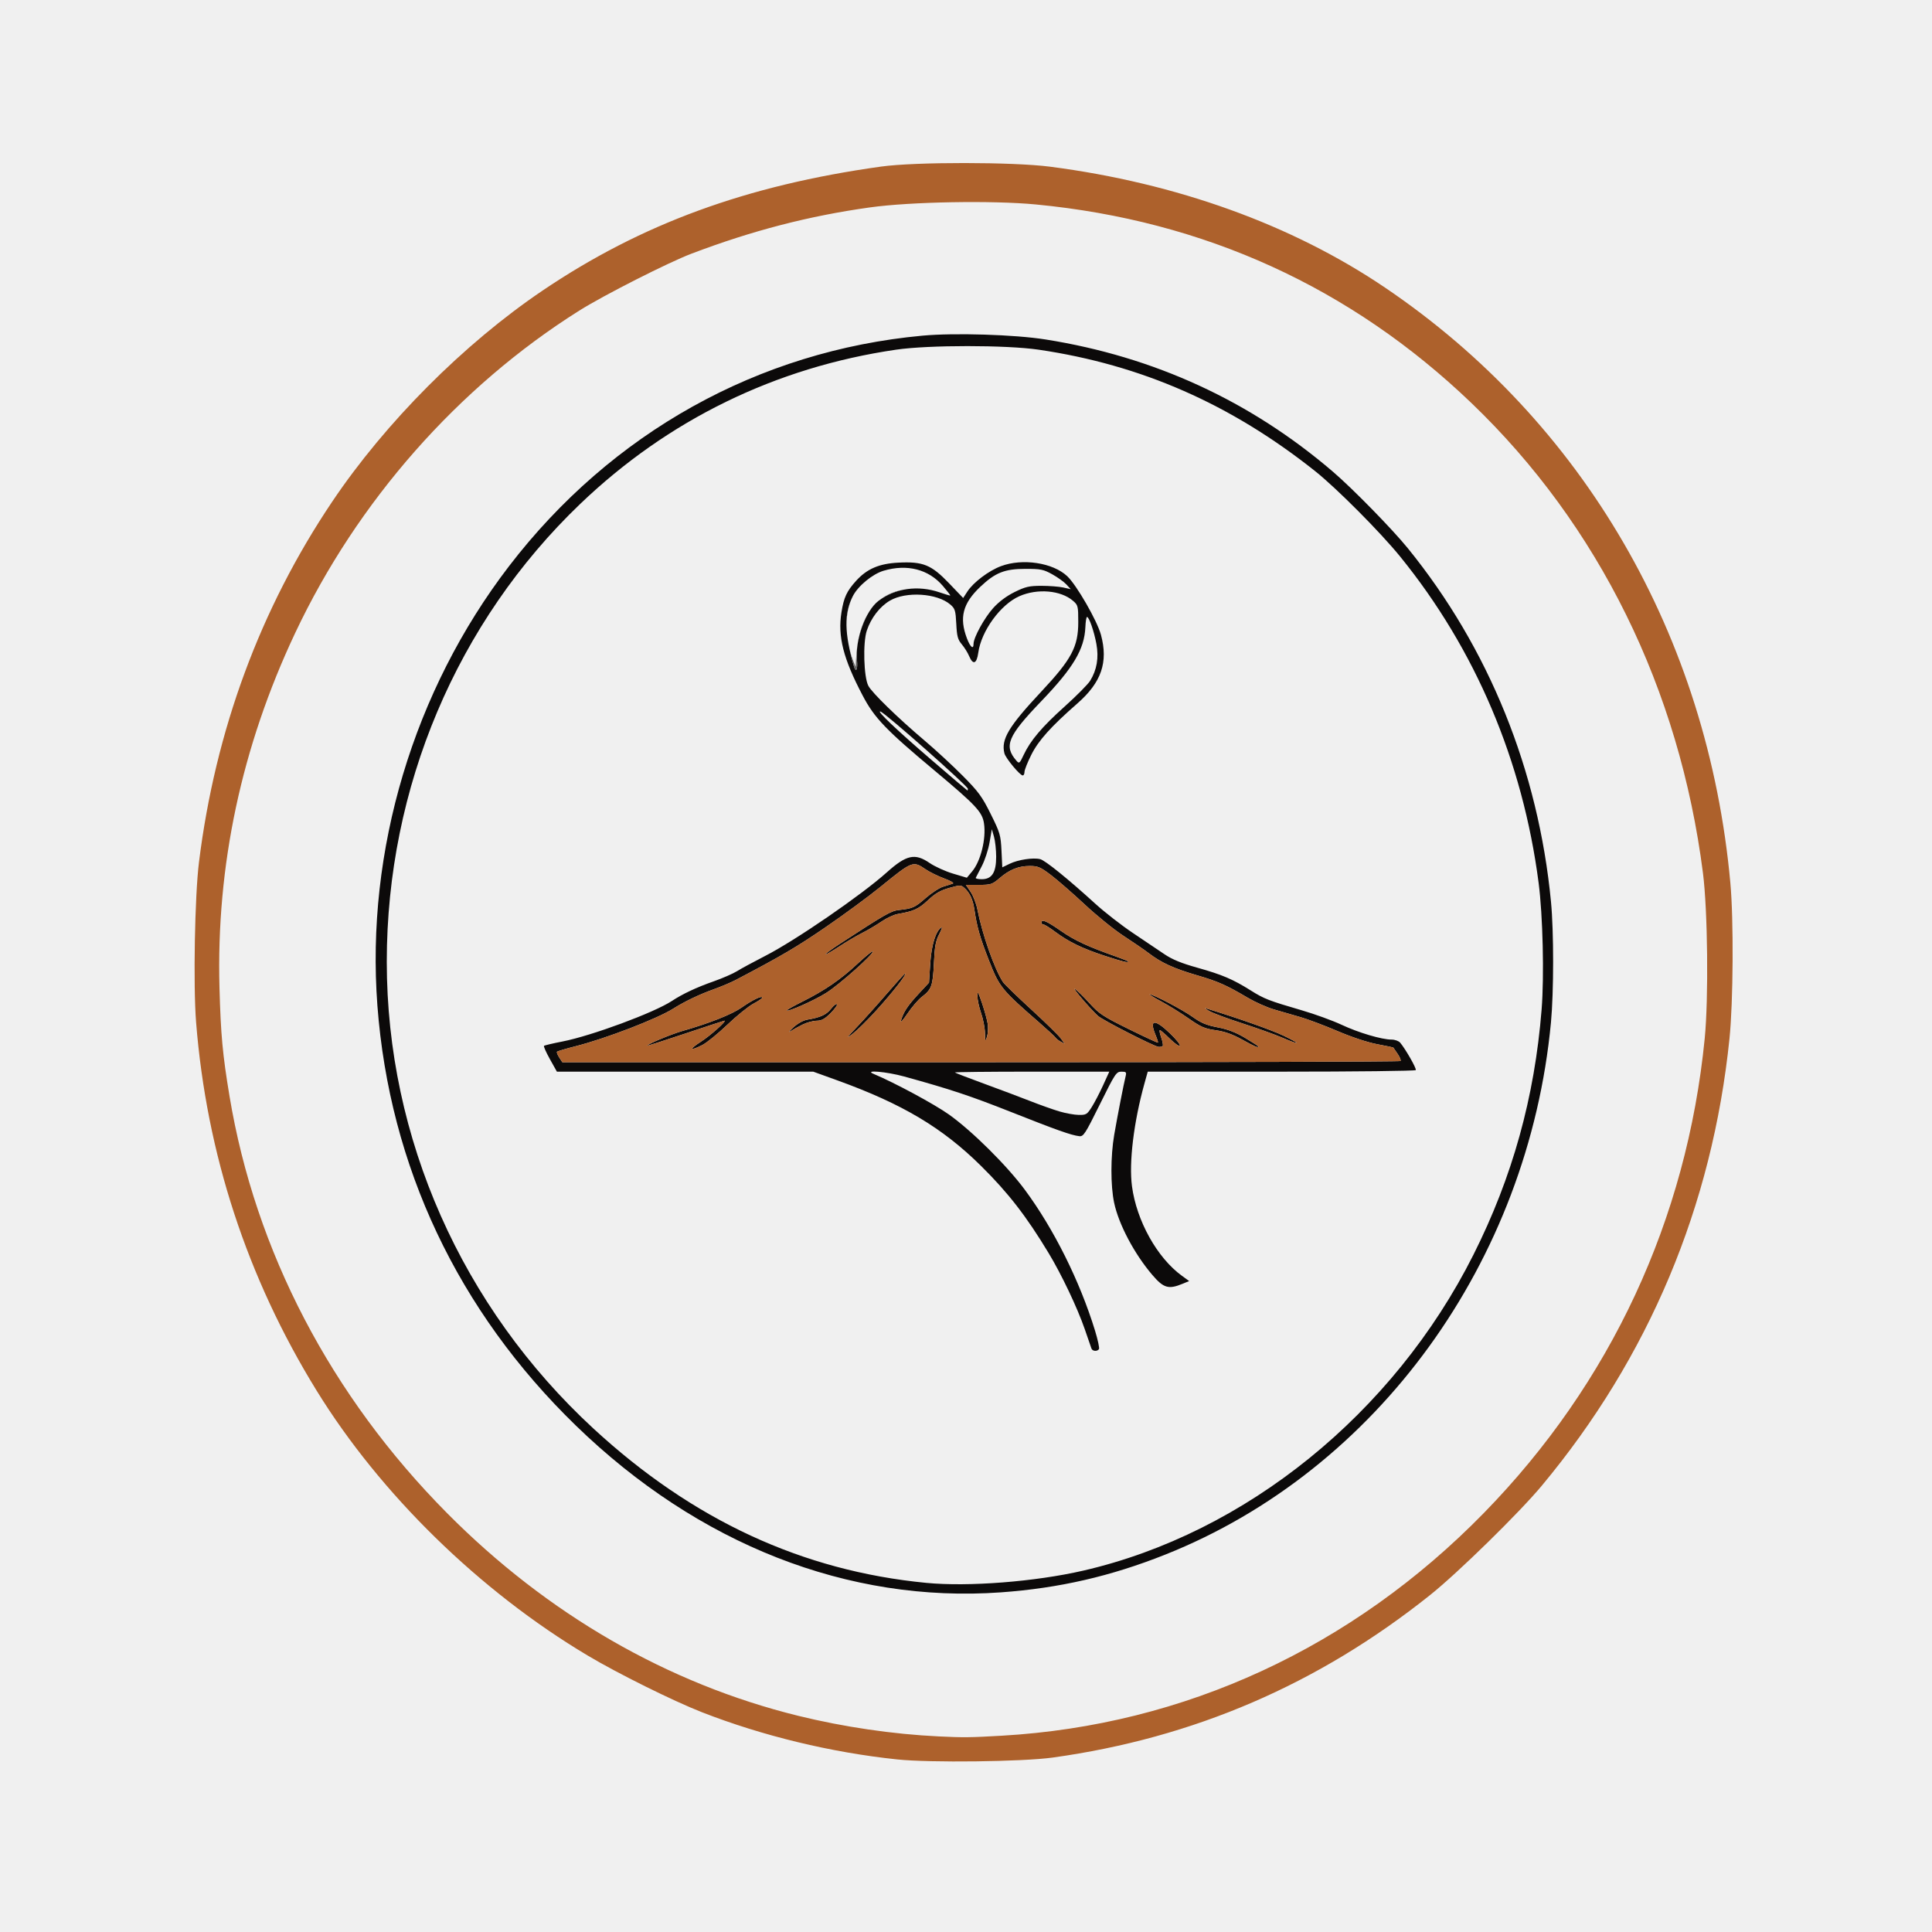
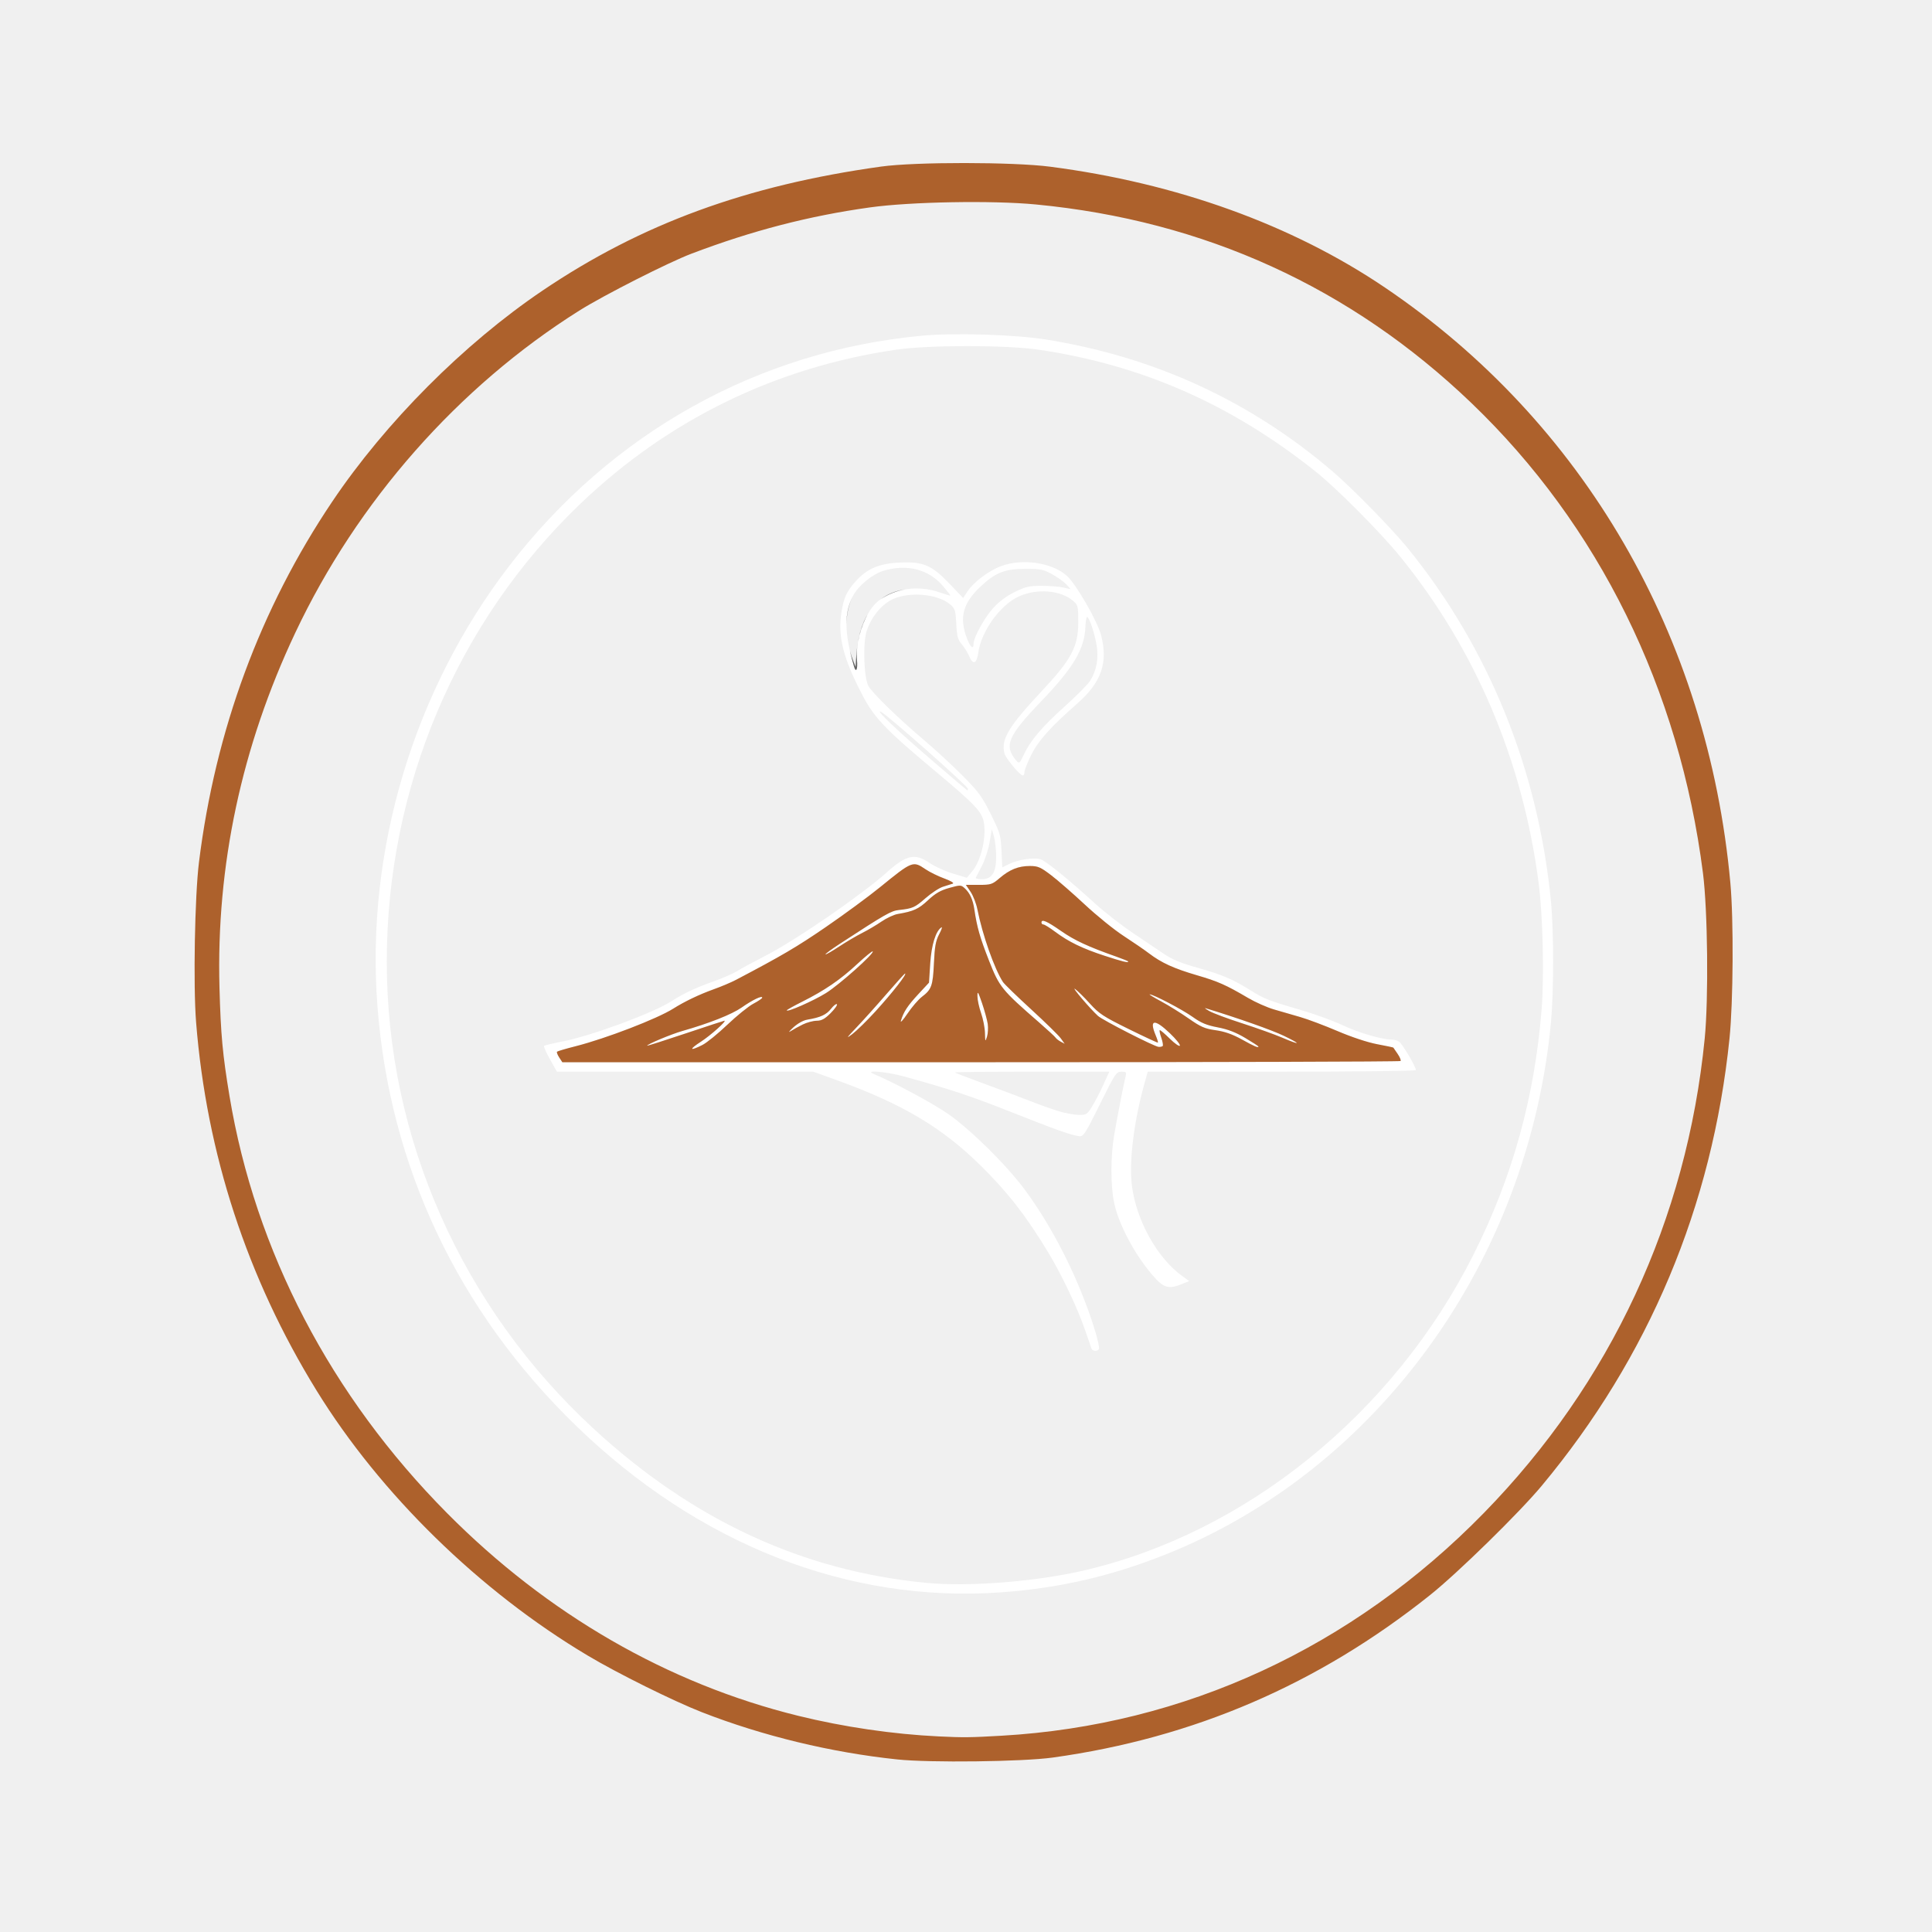
<svg xmlns="http://www.w3.org/2000/svg" width="1024" height="1024" viewBox="0 0 1024 1024">
  <g>
-     <path d="M 530.50 843.98 C449.65,849.77 370.07,818.54 305.21,755.57 C242.69,694.87 206.48,618.25 200.03,533.00 C193.81,450.82 219.18,366.09 269.75,300.14 C323.99,229.39 401.97,185.91 489.00,177.90 C505.92,176.34 537.85,177.33 554.19,179.93 C611.76,189.06 662.74,212.53 706.51,250.04 C716.92,258.96 737.93,280.43 746.15,290.55 C789.11,343.44 815.37,408.29 822.06,478.00 C823.57,493.79 823.56,525.73 822.04,541.90 C810.10,668.62 729.90,779.28 617.62,823.97 C588.74,835.47 561.28,841.77 530.50,843.98 ZM 491.00 838.96 C513.27,841.10 548.58,838.35 574.09,832.48 C660.25,812.66 738.66,749.18 780.97,665.00 C801.63,623.90 813.38,581.63 817.09,535.00 C818.50,517.31 817.74,485.22 815.51,468.00 C807.10,403.27 782.00,344.11 742.12,295.00 C731.57,282.02 708.36,258.70 697.00,249.67 C652.31,214.15 604.90,193.34 550.50,185.34 C533.30,182.82 492.31,182.81 475.00,185.33 C411.19,194.64 354.14,222.47 307.61,267.00 C242.12,329.67 205.00,417.49 205.00,509.72 C205.00,603.11 244.72,692.78 314.65,757.27 C367.16,805.69 425.31,832.63 491.00,838.96 ZM 582.48 715.03 C581.63,716.41 579.02,716.23 578.49,714.75 C578.25,714.06 576.65,709.45 574.95,704.50 C571.07,693.24 562.67,675.55 555.81,664.19 C544.04,644.68 534.32,632.14 520.01,618.00 C499.44,597.67 478.30,585.09 443.77,572.60 L 431.03 568.00 L 295.17 568.00 L 291.49 561.42 C289.47,557.81 288.05,554.62 288.33,554.33 C288.62,554.05 293.04,553.00 298.17,552.00 C313.54,549.00 346.63,536.75 356.05,530.57 C361.86,526.76 368.97,523.41 378.19,520.16 C382.98,518.48 388.60,516.02 390.69,514.71 C392.79,513.39 399.45,509.79 405.50,506.69 C421.51,498.52 456.63,474.39 470.00,462.39 C480.41,453.06 484.95,452.06 492.74,457.41 C495.47,459.29 501.02,461.81 505.08,463.02 L 512.45 465.22 L 515.26 461.86 C519.81,456.42 522.75,444.50 521.54,436.44 C520.63,430.33 517.30,426.79 495.08,408.20 C469.50,386.83 463.46,380.52 457.25,368.69 C446.95,349.12 443.95,337.33 445.99,324.53 C447.26,316.62 448.77,313.37 453.74,307.86 C459.49,301.51 465.93,298.73 476.14,298.21 C489.21,297.54 493.61,299.33 503.00,309.13 L 510.50 316.96 L 512.74 313.51 C515.90,308.65 524.03,302.51 530.54,300.07 C541.96,295.80 558.01,298.22 565.64,305.38 C570.61,310.05 581.49,328.95 583.53,336.46 C587.46,351.00 583.79,361.68 571.01,372.86 C557.02,385.10 550.40,392.49 546.61,400.06 C544.62,404.02 543.00,408.11 543.00,409.13 C543.00,410.16 542.59,411.00 542.08,411.00 C540.59,411.00 533.00,401.86 532.36,399.28 C530.50,391.88 534.56,385.09 551.96,366.50 C568.00,349.38 571.50,342.79 571.50,329.72 C571.50,321.24 571.37,320.72 568.71,318.43 C562.23,312.85 549.81,311.79 540.28,316.00 C530.30,320.40 520.09,334.45 518.51,345.93 C517.69,351.89 515.71,352.63 513.66,347.75 C512.92,345.96 511.16,343.15 509.77,341.50 C507.64,338.98 507.18,337.26 506.85,330.64 C506.49,323.55 506.18,322.55 503.69,320.41 C496.69,314.39 480.24,313.33 471.67,318.35 C466.29,321.50 461.65,327.53 459.40,334.29 C457.29,340.65 457.81,358.90 460.24,363.50 C462.19,367.20 476.00,380.64 490.00,392.47 C495.77,397.35 504.85,405.73 510.17,411.09 C518.62,419.61 520.51,422.18 525.11,431.45 C530.04,441.37 530.41,442.63 530.81,450.88 L 531.23 459.71 L 535.18 457.80 C539.65,455.64 547.61,454.44 551.31,455.36 C553.98,456.03 565.99,465.75 580.50,478.96 C585.45,483.47 594.45,490.48 600.50,494.53 C606.55,498.59 614.06,503.64 617.19,505.76 C621.27,508.53 626.20,510.55 634.64,512.91 C647.71,516.57 653.45,519.01 662.87,524.93 C670.05,529.44 672.42,530.36 690.00,535.49 C696.88,537.50 706.32,540.93 711.00,543.12 C720.05,547.36 732.32,551.00 737.57,551.00 C739.32,551.00 741.37,551.74 742.13,552.65 C745.08,556.21 750.88,566.39 750.39,567.17 C750.11,567.63 718.03,568.00 679.10,568.00 L 608.33 568.00 L 606.59 574.25 C600.90,594.70 598.30,616.14 599.97,628.72 C602.41,647.07 613.32,666.65 626.39,676.16 L 630.28 678.99 L 626.89 680.39 C619.37,683.52 616.74,682.76 610.73,675.71 C601.18,664.52 592.94,648.93 590.51,637.47 C588.59,628.40 588.61,612.81 590.55,601.50 C592.26,591.58 595.58,574.54 596.58,570.55 C597.15,568.26 596.92,568.00 594.36,568.01 C591.66,568.01 591.04,568.95 582.98,585.26 C575.11,601.16 574.26,602.48 571.98,602.19 C567.67,601.66 560.15,598.99 536.00,589.43 C514.26,580.82 503.68,577.31 479.21,570.56 C469.83,567.98 457.65,566.94 463.00,569.18 C474.19,573.87 495.20,585.20 503.00,590.74 C515.17,599.40 533.62,617.69 543.14,630.54 C558.53,651.30 572.31,678.97 580.39,705.28 C581.87,710.11 582.81,714.49 582.48,715.03 ZM 296.39 560.47 L 298.05 563.00 L 519.86 563.00 C641.85,563.00 741.95,562.71 742.30,562.36 C742.65,562.01 741.97,560.32 740.79,558.61 C739.61,556.90 738.58,555.39 738.50,555.26 C738.42,555.13 734.57,554.32 729.93,553.45 C724.88,552.50 716.48,549.72 709.00,546.53 C702.12,543.59 693.24,540.25 689.25,539.09 C685.26,537.94 678.96,536.11 675.25,535.03 C671.54,533.95 665.35,531.20 661.50,528.93 C649.81,522.04 645.63,520.19 634.34,516.89 C622.17,513.33 615.60,510.33 609.00,505.31 C606.53,503.43 600.45,499.26 595.50,496.04 C590.55,492.83 581.33,485.36 575.00,479.46 C568.67,473.56 560.62,466.54 557.10,463.86 C551.47,459.58 550.12,459.00 545.82,459.00 C539.79,459.00 535.12,460.88 529.76,465.47 C525.91,468.77 525.18,469.00 518.78,469.00 L 511.93 469.00 L 514.43 472.69 C515.81,474.72 517.43,478.88 518.03,481.94 C520.67,495.37 527.05,513.49 531.60,520.50 C532.32,521.60 539.05,528.12 546.55,535.00 C554.06,541.88 561.12,548.79 562.25,550.37 L 564.30 553.23 L 562.21 552.11 C561.05,551.49 559.84,550.54 559.50,550.00 C559.17,549.46 555.20,545.81 550.70,541.88 C530.90,524.66 529.68,523.15 524.20,509.18 C519.38,496.90 517.82,491.44 516.43,482.00 C515.66,476.79 514.02,473.23 511.23,470.71 C509.35,469.01 508.96,469.00 503.13,470.62 C498.46,471.92 495.77,473.48 491.81,477.18 C486.83,481.83 484.24,483.00 475.81,484.44 C473.79,484.78 469.93,486.58 467.25,488.42 C464.56,490.27 459.92,493.01 456.93,494.51 C453.95,496.01 448.44,499.26 444.70,501.73 C440.95,504.20 437.72,506.05 437.51,505.84 C437.29,505.63 440.81,503.05 445.31,500.11 C469.19,484.54 472.27,482.78 476.35,482.33 C483.77,481.52 484.82,481.05 490.56,476.04 C493.67,473.31 497.85,470.58 499.86,469.97 C501.86,469.35 504.17,468.62 505.00,468.34 C505.87,468.04 503.97,466.90 500.50,465.62 C497.20,464.41 492.71,462.20 490.52,460.71 C483.87,456.19 483.56,456.31 466.34,470.32 C460.38,475.17 447.52,484.62 437.76,491.32 C422.41,501.86 414.34,506.60 390.00,519.39 C387.52,520.69 382.25,522.92 378.28,524.34 C370.59,527.10 362.85,530.81 356.84,534.60 C348.33,539.97 321.16,550.44 305.14,554.51 C299.99,555.82 295.54,557.13 295.25,557.42 C294.96,557.70 295.48,559.08 296.39,560.47 ZM 561.50 589.08 C564.80,590.06 569.41,590.89 571.74,590.93 C575.66,590.99 576.17,590.69 578.66,586.75 C580.13,584.41 582.83,579.24 584.65,575.25 L 587.95 568.00 L 546.81 568.00 C524.18,568.00 505.86,568.20 506.11,568.44 C506.35,568.68 513.29,571.34 521.52,574.36 C529.76,577.37 540.78,581.52 546.00,583.57 C551.22,585.62 558.20,588.10 561.50,589.08 ZM 538.77 403.24 C540.18,404.85 540.45,404.63 542.50,400.24 C546.11,392.52 552.19,385.33 564.31,374.44 C570.59,368.80 576.65,362.68 577.79,360.84 C581.37,355.03 582.46,348.63 581.11,341.30 C579.87,334.56 577.24,327.00 576.14,327.00 C575.79,327.00 575.39,329.44 575.27,332.42 C574.76,344.08 568.88,353.97 551.91,371.64 C534.06,390.23 531.92,395.38 538.77,403.24 ZM 452.63 353.25 C453.68,356.87 454.69,354.81 454.23,349.99 C453.17,339.06 458.71,323.75 465.62,318.47 C474.44,311.75 486.65,310.05 497.99,313.96 C501.01,315.00 503.57,315.76 503.69,315.64 C503.81,315.52 502.04,313.25 499.76,310.58 C492.20,301.73 480.78,298.80 468.33,302.50 C462.43,304.25 454.78,310.56 452.04,315.93 C447.34,325.14 447.50,335.59 452.63,353.25 ZM 512.53 338.45 C514.30,343.06 516.00,344.44 516.00,341.25 C516.00,337.91 521.73,327.47 526.42,322.28 C529.47,318.90 533.48,315.90 537.79,313.78 C543.53,310.96 545.50,310.50 551.98,310.50 C556.11,310.50 561.30,310.90 563.50,311.38 L 567.50 312.27 L 565.20 309.76 C563.93,308.39 560.56,305.97 557.70,304.38 C553.05,301.80 551.55,301.50 543.50,301.51 C532.52,301.51 527.53,303.49 519.60,310.99 C510.26,319.83 508.31,327.40 512.53,338.45 ZM 372.29 553.86 C365.48,557.32 365.01,556.30 371.50,552.12 C376.57,548.86 385.37,541.00 383.95,541.00 C383.70,541.00 374.39,544.06 363.25,547.79 C352.11,551.53 343.00,554.42 343.00,554.23 C343.00,553.47 355.84,548.11 361.52,546.49 C375.93,542.38 387.86,537.66 393.13,533.98 C398.93,529.92 404.00,527.50 404.00,528.78 C404.00,529.18 401.88,530.63 399.28,532.00 C396.69,533.38 390.50,538.38 385.53,543.11 C380.56,547.85 374.61,552.69 372.29,553.86 ZM 616.26 554.41 C615.93,554.73 614.95,554.94 614.08,554.87 C611.76,554.68 584.49,540.75 581.95,538.46 C577.87,534.78 567.49,522.58 569.79,524.16 C571.04,525.03 574.57,528.50 577.62,531.87 C582.56,537.33 584.85,538.83 598.30,545.45 C606.62,549.55 613.56,552.77 613.73,552.60 C613.89,552.44 613.35,550.68 612.51,548.69 C608.98,540.23 611.87,539.82 620.05,547.63 C623.30,550.73 625.69,553.70 625.36,554.23 C625.03,554.76 622.66,553.12 620.10,550.60 C617.53,548.07 615.13,546.00 614.76,546.00 C614.39,546.00 614.71,547.76 615.47,549.91 C616.23,552.06 616.58,554.08 616.26,554.41 ZM 517.17 465.25 C516.99,465.66 518.41,466.00 520.34,466.00 C525.73,466.00 528.00,462.47 527.99,454.12 C527.99,450.48 527.47,445.70 526.84,443.50 L 525.70 439.50 L 524.48 446.52 C523.82,450.38 521.97,456.00 520.39,459.02 C518.81,462.03 517.36,464.84 517.17,465.25 ZM 493.50 402.60 C503.95,411.59 512.61,418.95 512.75,418.97 C512.89,418.99 513.00,418.59 513.00,418.08 C513.00,416.63 469.23,377.92 466.69,377.13 C464.13,376.33 475.36,387.00 493.50,402.60 ZM 488.65 528.32 C486.75,529.77 483.30,533.77 480.98,537.23 C478.65,540.68 477.09,542.38 477.50,541.00 C478.91,536.29 480.99,533.13 486.68,526.97 L 492.39 520.82 L 493.04 510.66 C493.67,500.82 495.99,493.36 499.01,491.50 C499.58,491.14 499.02,492.80 497.77,495.18 C495.95,498.65 495.40,501.66 495.00,510.50 C494.44,522.54 493.77,524.41 488.65,528.32 ZM 667.00 554.66 C667.00,555.54 664.96,554.68 658.32,550.99 C653.24,548.18 649.16,546.73 644.34,546.05 C638.53,545.23 636.44,544.32 630.02,539.82 C625.88,536.92 619.35,532.87 615.50,530.80 C611.65,528.74 608.88,527.04 609.35,527.03 C611.19,526.97 626.81,535.17 632.17,539.01 C636.58,542.17 639.51,543.39 645.42,544.52 C650.78,545.54 655.06,547.19 660.00,550.14 C663.85,552.44 667.00,554.47 667.00,554.66 ZM 598.00 509.63 C598.00,510.42 595.11,509.72 585.50,506.59 C573.69,502.74 566.42,499.21 559.29,493.89 C556.43,491.75 553.62,490.00 553.04,490.00 C552.47,490.00 552.00,489.55 552.00,489.00 C552.00,486.96 554.75,488.14 562.32,493.40 C569.58,498.46 576.70,501.76 591.75,507.07 C595.19,508.28 598.00,509.43 598.00,509.63 ZM 437.80 526.34 C431.21,530.45 417.00,536.71 417.00,535.50 C417.00,535.24 420.71,533.16 425.25,530.89 C437.16,524.91 445.43,519.25 454.29,511.00 C458.58,507.02 462.30,503.97 462.57,504.24 C463.57,505.24 444.84,521.96 437.80,526.34 ZM 680.50 549.02 C690.02,553.61 689.40,554.19 679.50,549.94 C675.65,548.29 666.20,544.91 658.50,542.42 C650.80,539.94 642.92,537.01 641.00,535.91 C639.08,534.81 638.17,534.12 639.00,534.37 C656.27,539.65 674.21,545.98 680.50,549.02 ZM 463.93 536.15 C459.59,540.91 454.12,546.27 451.77,548.07 C448.19,550.81 448.57,550.21 454.08,544.42 C457.71,540.61 464.85,532.66 469.95,526.75 C475.06,520.84 479.44,516.00 479.68,516.00 C480.98,516.00 473.08,526.11 463.93,536.15 ZM 523.52 542.71 C523.82,544.79 523.64,547.85 523.12,549.50 C522.24,552.30 522.16,552.16 522.05,547.50 C521.99,544.75 521.06,540.03 520.00,537.00 C518.94,533.97 518.06,529.92 518.06,528.00 C518.05,525.01 518.41,525.56 520.51,531.71 C521.86,535.67 523.21,540.62 523.52,542.71 ZM 425.50 542.99 C423.30,544.06 420.38,545.68 419.00,546.58 C417.62,547.48 418.25,546.60 420.40,544.62 C422.72,542.48 425.74,540.79 427.90,540.43 C434.82,539.28 437.99,537.83 440.43,534.71 C441.79,532.98 443.21,531.87 443.59,532.26 C443.97,532.64 442.47,534.76 440.26,536.98 C437.17,540.06 435.45,541.01 432.87,541.02 C431.02,541.03 427.70,541.92 425.50,542.99 Z" fill="rgb(12,10,10)" />
+     <path d="M 530.50 843.98 C449.65,849.77 370.07,818.54 305.21,755.57 C242.69,694.87 206.48,618.25 200.03,533.00 C193.81,450.82 219.18,366.09 269.75,300.14 C323.99,229.39 401.97,185.91 489.00,177.90 C505.92,176.34 537.85,177.33 554.19,179.93 C611.76,189.06 662.74,212.53 706.51,250.04 C716.92,258.96 737.93,280.43 746.15,290.55 C789.11,343.44 815.37,408.29 822.06,478.00 C823.57,493.79 823.56,525.73 822.04,541.90 C810.10,668.62 729.90,779.28 617.62,823.97 C588.74,835.47 561.28,841.77 530.50,843.98 ZM 491.00 838.96 C513.27,841.10 548.58,838.35 574.09,832.48 C660.25,812.66 738.66,749.18 780.97,665.00 C801.63,623.90 813.38,581.63 817.09,535.00 C818.50,517.31 817.74,485.22 815.51,468.00 C807.10,403.27 782.00,344.11 742.12,295.00 C731.57,282.02 708.36,258.70 697.00,249.67 C652.31,214.15 604.90,193.34 550.50,185.34 C533.30,182.82 492.31,182.81 475.00,185.33 C411.19,194.64 354.14,222.47 307.61,267.00 C242.12,329.67 205.00,417.49 205.00,509.72 C205.00,603.11 244.72,692.78 314.65,757.27 C367.16,805.69 425.31,832.63 491.00,838.96 ZM 582.48 715.03 C581.63,716.41 579.02,716.23 578.49,714.75 C578.25,714.06 576.65,709.45 574.95,704.50 C571.07,693.24 562.67,675.55 555.81,664.19 C544.04,644.68 534.32,632.14 520.01,618.00 C499.44,597.67 478.30,585.09 443.77,572.60 L 431.03 568.00 L 295.17 568.00 L 291.49 561.42 C289.47,557.81 288.05,554.62 288.33,554.33 C288.62,554.05 293.04,553.00 298.17,552.00 C313.54,549.00 346.63,536.75 356.05,530.57 C361.86,526.76 368.97,523.41 378.19,520.16 C382.98,518.48 388.60,516.02 390.69,514.71 C392.79,513.39 399.45,509.79 405.50,506.69 C421.51,498.52 456.63,474.39 470.00,462.39 C480.41,453.06 484.95,452.06 492.74,457.41 C495.47,459.29 501.02,461.81 505.08,463.02 L 512.45 465.22 L 515.26 461.86 C519.81,456.42 522.75,444.50 521.54,436.44 C520.63,430.33 517.30,426.79 495.08,408.20 C469.50,386.83 463.46,380.52 457.25,368.69 C446.95,349.12 443.95,337.33 445.99,324.53 C447.26,316.62 448.77,313.37 453.74,307.86 C459.49,301.51 465.93,298.73 476.14,298.21 C489.21,297.54 493.61,299.33 503.00,309.13 L 510.50 316.96 L 512.74 313.51 C515.90,308.65 524.03,302.51 530.54,300.07 C541.96,295.80 558.01,298.22 565.64,305.38 C570.61,310.05 581.49,328.95 583.53,336.46 C587.46,351.00 583.79,361.68 571.01,372.86 C557.02,385.10 550.40,392.49 546.61,400.06 C544.62,404.02 543.00,408.11 543.00,409.13 C543.00,410.16 542.59,411.00 542.08,411.00 C540.59,411.00 533.00,401.86 532.36,399.28 C530.50,391.88 534.56,385.09 551.96,366.50 C568.00,349.38 571.50,342.79 571.50,329.72 C571.50,321.24 571.37,320.72 568.71,318.43 C562.23,312.85 549.81,311.79 540.28,316.00 C530.30,320.40 520.09,334.45 518.51,345.93 C517.69,351.89 515.71,352.63 513.66,347.75 C512.92,345.96 511.16,343.15 509.77,341.50 C507.64,338.98 507.18,337.26 506.85,330.64 C506.49,323.55 506.18,322.55 503.69,320.41 C496.69,314.39 480.24,313.33 471.67,318.35 C466.29,321.50 461.65,327.53 459.40,334.29 C457.29,340.65 457.81,358.90 460.24,363.50 C462.19,367.20 476.00,380.64 490.00,392.47 C495.77,397.35 504.85,405.73 510.17,411.09 C518.62,419.61 520.51,422.18 525.11,431.45 C530.04,441.37 530.41,442.63 530.81,450.88 L 531.23 459.71 L 535.18 457.80 C539.65,455.64 547.61,454.44 551.31,455.36 C553.98,456.03 565.99,465.75 580.50,478.96 C585.45,483.47 594.45,490.48 600.50,494.53 C606.55,498.59 614.06,503.64 617.19,505.76 C621.27,508.53 626.20,510.55 634.64,512.91 C647.71,516.57 653.45,519.01 662.87,524.93 C670.05,529.44 672.42,530.36 690.00,535.49 C696.88,537.50 706.32,540.93 711.00,543.12 C720.05,547.36 732.32,551.00 737.57,551.00 C739.32,551.00 741.37,551.74 742.13,552.65 C745.08,556.21 750.88,566.39 750.39,567.17 C750.11,567.63 718.03,568.00 679.10,568.00 L 608.33 568.00 L 606.59 574.25 C600.90,594.70 598.30,616.14 599.97,628.72 C602.41,647.07 613.32,666.65 626.39,676.16 L 630.28 678.99 L 626.89 680.39 C619.37,683.52 616.74,682.76 610.73,675.71 C601.18,664.52 592.94,648.93 590.51,637.47 C588.59,628.40 588.61,612.81 590.55,601.50 C592.26,591.58 595.58,574.54 596.58,570.55 C597.15,568.26 596.92,568.00 594.36,568.01 C591.66,568.01 591.04,568.95 582.98,585.26 C575.11,601.16 574.26,602.48 571.98,602.19 C567.67,601.66 560.15,598.99 536.00,589.43 C514.26,580.82 503.68,577.31 479.21,570.56 C469.83,567.98 457.65,566.94 463.00,569.18 C474.19,573.87 495.20,585.20 503.00,590.74 C515.17,599.40 533.62,617.69 543.14,630.54 C558.53,651.30 572.31,678.97 580.39,705.28 C581.87,710.11 582.81,714.49 582.48,715.03 ZM 296.39 560.47 L 298.05 563.00 L 519.86 563.00 C641.85,563.00 741.95,562.71 742.30,562.36 C742.65,562.01 741.97,560.32 740.79,558.61 C739.61,556.90 738.58,555.39 738.50,555.26 C738.42,555.13 734.57,554.32 729.93,553.45 C724.88,552.50 716.48,549.72 709.00,546.53 C702.12,543.59 693.24,540.25 689.25,539.09 C685.26,537.94 678.96,536.11 675.25,535.03 C671.54,533.95 665.35,531.20 661.50,528.93 C649.81,522.04 645.63,520.19 634.34,516.89 C622.17,513.33 615.60,510.33 609.00,505.31 C606.53,503.43 600.45,499.26 595.50,496.04 C590.55,492.83 581.33,485.36 575.00,479.46 C568.67,473.56 560.62,466.54 557.10,463.86 C551.47,459.58 550.12,459.00 545.82,459.00 C539.79,459.00 535.12,460.88 529.76,465.47 C525.91,468.77 525.18,469.00 518.78,469.00 L 511.93 469.00 L 514.43 472.69 C515.81,474.72 517.43,478.88 518.03,481.94 C520.67,495.37 527.05,513.49 531.60,520.50 C532.32,521.60 539.05,528.12 546.55,535.00 C554.06,541.88 561.12,548.79 562.25,550.37 L 564.30 553.23 L 562.21 552.11 C561.05,551.49 559.84,550.54 559.50,550.00 C559.17,549.46 555.20,545.81 550.70,541.88 C530.90,524.66 529.68,523.15 524.20,509.18 C519.38,496.90 517.82,491.44 516.43,482.00 C515.66,476.79 514.02,473.23 511.23,470.71 C509.35,469.01 508.96,469.00 503.13,470.62 C498.46,471.92 495.77,473.48 491.81,477.18 C486.83,481.83 484.24,483.00 475.81,484.44 C473.79,484.78 469.93,486.58 467.25,488.42 C464.56,490.27 459.92,493.01 456.93,494.51 C453.95,496.01 448.44,499.26 444.70,501.73 C440.95,504.20 437.72,506.05 437.51,505.84 C437.29,505.63 440.81,503.05 445.31,500.11 C469.19,484.54 472.27,482.78 476.35,482.33 C483.77,481.52 484.82,481.05 490.56,476.04 C493.67,473.31 497.85,470.58 499.86,469.97 C501.86,469.35 504.17,468.62 505.00,468.34 C505.87,468.04 503.97,466.90 500.50,465.62 C497.20,464.41 492.71,462.20 490.52,460.71 C483.87,456.19 483.56,456.31 466.34,470.32 C460.38,475.17 447.52,484.62 437.76,491.32 C422.41,501.86 414.34,506.60 390.00,519.39 C387.52,520.69 382.25,522.92 378.28,524.34 C370.59,527.10 362.85,530.81 356.84,534.60 C348.33,539.97 321.16,550.44 305.14,554.51 C299.99,555.82 295.54,557.13 295.25,557.42 C294.96,557.70 295.48,559.08 296.39,560.47 ZM 561.50 589.08 C564.80,590.06 569.41,590.89 571.74,590.93 C575.66,590.99 576.17,590.69 578.66,586.75 C580.13,584.41 582.83,579.24 584.65,575.25 L 587.95 568.00 L 546.81 568.00 C524.18,568.00 505.86,568.20 506.11,568.44 C506.35,568.68 513.29,571.34 521.52,574.36 C529.76,577.37 540.78,581.52 546.00,583.57 C551.22,585.62 558.20,588.10 561.50,589.08 ZM 538.77 403.24 C540.18,404.85 540.45,404.63 542.50,400.24 C546.11,392.52 552.19,385.33 564.31,374.44 C570.59,368.80 576.65,362.68 577.79,360.84 C581.37,355.03 582.46,348.63 581.11,341.30 C579.87,334.56 577.24,327.00 576.14,327.00 C575.79,327.00 575.39,329.44 575.27,332.42 C574.76,344.08 568.88,353.97 551.91,371.64 C534.06,390.23 531.92,395.38 538.77,403.24 ZM 452.63 353.25 C453.68,356.87 454.69,354.81 454.23,349.99 C453.17,339.06 458.71,323.75 465.62,318.47 C474.44,311.75 486.65,310.05 497.99,313.96 C501.01,315.00 503.57,315.76 503.69,315.64 C503.81,315.52 502.04,313.25 499.76,310.58 C492.20,301.73 480.78,298.80 468.33,302.50 C462.43,304.25 454.78,310.56 452.04,315.93 C447.34,325.14 447.50,335.59 452.63,353.25 ZM 512.53 338.45 C514.30,343.06 516.00,344.44 516.00,341.25 C516.00,337.91 521.73,327.47 526.42,322.28 C529.47,318.90 533.48,315.90 537.79,313.78 C543.53,310.96 545.50,310.50 551.98,310.50 C556.11,310.50 561.30,310.90 563.50,311.38 L 567.50 312.27 L 565.20 309.76 C563.93,308.39 560.56,305.97 557.70,304.38 C553.05,301.80 551.55,301.50 543.50,301.51 C532.52,301.51 527.53,303.49 519.60,310.99 C510.26,319.83 508.31,327.40 512.53,338.45 ZM 372.29 553.86 C365.48,557.32 365.01,556.30 371.50,552.12 C376.57,548.86 385.37,541.00 383.95,541.00 C383.70,541.00 374.39,544.06 363.25,547.79 C352.11,551.53 343.00,554.42 343.00,554.23 C343.00,553.47 355.84,548.11 361.52,546.49 C375.93,542.38 387.86,537.66 393.13,533.98 C398.93,529.92 404.00,527.50 404.00,528.78 C404.00,529.18 401.88,530.63 399.28,532.00 C396.69,533.38 390.50,538.38 385.53,543.11 C380.56,547.85 374.61,552.69 372.29,553.86 ZM 616.26 554.41 C615.93,554.73 614.95,554.94 614.08,554.87 C611.76,554.68 584.49,540.75 581.95,538.46 C577.87,534.78 567.49,522.58 569.79,524.16 C571.04,525.03 574.57,528.50 577.62,531.87 C582.56,537.33 584.85,538.83 598.30,545.45 C606.62,549.55 613.56,552.77 613.73,552.60 C613.89,552.44 613.35,550.68 612.51,548.69 C608.98,540.23 611.87,539.82 620.05,547.63 C623.30,550.73 625.69,553.70 625.36,554.23 C625.03,554.76 622.66,553.12 620.10,550.60 C617.53,548.07 615.13,546.00 614.76,546.00 C614.39,546.00 614.71,547.76 615.47,549.91 C616.23,552.06 616.58,554.08 616.26,554.41 ZM 517.17 465.25 C516.99,465.66 518.41,466.00 520.34,466.00 C525.73,466.00 528.00,462.47 527.99,454.12 C527.99,450.48 527.47,445.70 526.84,443.50 L 525.70 439.50 L 524.48 446.52 C523.82,450.38 521.97,456.00 520.39,459.02 C518.81,462.03 517.36,464.84 517.17,465.25 ZM 493.50 402.60 C503.95,411.59 512.61,418.95 512.75,418.97 C512.89,418.99 513.00,418.59 513.00,418.08 C513.00,416.63 469.23,377.92 466.69,377.13 C464.13,376.33 475.36,387.00 493.50,402.60 ZM 488.65 528.32 C486.75,529.77 483.30,533.77 480.98,537.23 C478.65,540.68 477.09,542.38 477.50,541.00 C478.91,536.29 480.99,533.13 486.68,526.97 L 492.39 520.82 L 493.04 510.66 C493.67,500.82 495.99,493.36 499.01,491.50 C499.58,491.14 499.02,492.80 497.77,495.18 C495.95,498.65 495.40,501.66 495.00,510.50 C494.44,522.54 493.77,524.41 488.65,528.32 ZM 667.00 554.66 C667.00,555.54 664.96,554.68 658.32,550.99 C653.24,548.18 649.16,546.73 644.34,546.05 C638.53,545.23 636.44,544.32 630.02,539.82 C625.88,536.92 619.35,532.87 615.50,530.80 C611.65,528.74 608.88,527.04 609.35,527.03 C611.19,526.97 626.81,535.17 632.17,539.01 C636.58,542.17 639.51,543.39 645.42,544.52 C650.78,545.54 655.06,547.19 660.00,550.14 C663.85,552.44 667.00,554.47 667.00,554.66 ZM 598.00 509.63 C598.00,510.42 595.11,509.72 585.50,506.59 C573.69,502.74 566.42,499.21 559.29,493.89 C556.43,491.75 553.62,490.00 553.04,490.00 C552.47,490.00 552.00,489.55 552.00,489.00 C552.00,486.96 554.75,488.14 562.32,493.40 C569.58,498.46 576.70,501.76 591.75,507.07 C595.19,508.28 598.00,509.43 598.00,509.63 ZM 437.80 526.34 C431.21,530.45 417.00,536.71 417.00,535.50 C417.00,535.24 420.71,533.16 425.25,530.89 C437.16,524.91 445.43,519.25 454.29,511.00 C458.58,507.02 462.30,503.97 462.57,504.24 C463.57,505.24 444.84,521.96 437.80,526.34 ZM 680.50 549.02 C690.02,553.61 689.40,554.19 679.50,549.94 C675.65,548.29 666.20,544.91 658.50,542.42 C650.80,539.94 642.92,537.01 641.00,535.91 C639.08,534.81 638.17,534.12 639.00,534.37 C656.27,539.65 674.21,545.98 680.50,549.02 ZM 463.93 536.15 C459.59,540.91 454.12,546.27 451.77,548.07 C448.19,550.81 448.57,550.21 454.08,544.42 C457.71,540.61 464.85,532.66 469.95,526.75 C475.06,520.84 479.44,516.00 479.68,516.00 C480.98,516.00 473.08,526.11 463.93,536.15 ZM 523.52 542.71 C523.82,544.79 523.64,547.85 523.12,549.50 C522.24,552.30 522.16,552.16 522.05,547.50 C521.99,544.75 521.06,540.03 520.00,537.00 C518.94,533.97 518.06,529.92 518.06,528.00 C518.05,525.01 518.41,525.56 520.51,531.71 C521.86,535.67 523.21,540.62 523.52,542.71 ZM 425.50 542.99 C423.30,544.06 420.38,545.68 419.00,546.58 C417.62,547.48 418.25,546.60 420.40,544.62 C422.72,542.48 425.74,540.79 427.90,540.43 C434.82,539.28 437.99,537.83 440.43,534.71 C441.79,532.98 443.21,531.87 443.59,532.26 C443.97,532.64 442.47,534.76 440.26,536.98 C437.17,540.06 435.45,541.01 432.87,541.02 C431.02,541.03 427.70,541.92 425.50,542.99 Z" fill="#FFFFFF" />
    <path d="M 452.63 353.25 C451.77,350.28 451.04,347.51 450.46,344.92 C450.97,346.80 451.59,348.66 452.32,350.50 L 453.50 353.50 L 453.75 349.00 C454.30,338.85 456.57,330.69 460.44,324.64 C456.21,331.67 453.46,342.00 454.23,349.99 C454.69,354.81 453.68,356.87 452.63,353.25 ZM 466.93 317.53 C470.48,314.85 474.72,313.13 479.61,312.42 C475.04,313.23 470.71,314.95 466.93,317.53 ZM 448.64 330.79 C448.64,325.10 449.77,320.37 452.04,315.93 C449.88,320.15 448.75,325.28 448.64,330.79 Z" fill="rgb(99,99,99)" />
    <path d="M 558.00 931.54 C541.94,933.77 492.89,934.36 475.50,932.53 C440.48,928.85 404.17,920.06 372.00,907.50 C356.93,901.61 327.37,886.95 311.50,877.48 C254.25,843.35 201.59,791.88 167.78,737.00 C130.93,677.19 109.47,611.53 103.93,541.73 C102.38,522.20 103.23,474.93 105.46,457.00 C114.13,387.08 137.97,322.56 176.08,265.88 C204.31,223.90 245.85,182.21 287.50,154.06 C339.84,118.68 395.65,98.23 467.00,88.29 C485.11,85.77 536.86,85.80 556.50,88.34 C623.61,97.03 684.81,119.11 734.00,152.37 C839.28,223.55 905.20,337.17 917.13,468.00 C918.91,487.54 918.66,531.05 916.66,550.50 C907.54,639.28 873.94,719.30 817.14,787.50 C805.17,801.87 772.69,833.66 758.00,845.39 C698.69,892.74 632.71,921.16 558.00,931.54 ZM 497.50 920.33 C510.75,920.97 514.17,920.93 531.00,919.96 C627.77,914.40 716.75,873.28 786.51,801.88 C853.66,733.15 894.04,646.39 903.53,550.46 C905.62,529.27 905.13,482.53 902.61,462.78 C890.15,365.15 847.37,278.31 779.86,213.59 C715.93,152.31 638.28,116.91 549.05,108.37 C525.93,106.15 482.70,106.92 461.08,109.93 C428.79,114.43 398.72,122.22 366.50,134.45 C354.18,139.13 319.91,156.52 306.98,164.66 C242.82,205.04 189.37,265.70 156.45,335.50 C128.01,395.77 114.57,458.80 116.33,523.50 C117.01,548.44 117.98,558.93 121.65,581.00 C135.31,663.15 175.35,739.87 237.00,802.03 C290.07,855.54 353.91,892.38 423.05,909.41 C447.09,915.33 473.25,919.17 497.50,920.33 ZM 296.39 560.47 C295.48,559.08 294.96,557.70 295.25,557.42 C295.54,557.13 299.99,555.82 305.14,554.51 C321.16,550.44 348.33,539.97 356.84,534.60 C362.85,530.81 370.59,527.10 378.28,524.34 C382.25,522.92 387.52,520.69 390.00,519.39 C414.34,506.60 422.41,501.86 437.76,491.32 C447.52,484.62 460.38,475.17 466.34,470.32 C483.56,456.31 483.87,456.19 490.52,460.71 C492.71,462.20 497.20,464.41 500.50,465.62 C503.97,466.90 505.87,468.04 505.00,468.34 C504.17,468.62 501.86,469.35 499.86,469.97 C497.85,470.58 493.67,473.31 490.56,476.04 C484.82,481.05 483.77,481.52 476.35,482.33 C472.27,482.78 469.19,484.54 445.31,500.11 C440.81,503.05 437.29,505.63 437.51,505.84 C437.72,506.05 440.95,504.20 444.70,501.73 C448.44,499.26 453.95,496.01 456.93,494.51 C459.92,493.01 464.56,490.27 467.25,488.42 C469.93,486.58 473.79,484.78 475.81,484.44 C484.24,483.00 486.83,481.83 491.81,477.18 C495.77,473.48 498.46,471.92 503.13,470.62 C508.96,469.00 509.35,469.01 511.23,470.71 C514.02,473.23 515.66,476.79 516.43,482.00 C517.82,491.44 519.38,496.90 524.20,509.18 C529.68,523.15 530.90,524.66 550.70,541.88 C555.20,545.81 559.17,549.46 559.50,550.00 C559.84,550.54 561.05,551.49 562.21,552.11 L 564.30 553.23 L 562.25 550.37 C561.12,548.79 554.06,541.88 546.55,535.00 C539.05,528.12 532.32,521.60 531.60,520.50 C527.05,513.49 520.67,495.37 518.03,481.94 C517.43,478.88 515.81,474.72 514.43,472.69 L 511.93 469.00 L 518.78 469.00 C525.18,469.00 525.91,468.77 529.76,465.47 C535.12,460.88 539.79,459.00 545.82,459.00 C550.12,459.00 551.47,459.58 557.10,463.86 C560.62,466.54 568.67,473.56 575.00,479.46 C581.33,485.36 590.55,492.83 595.50,496.04 C600.45,499.26 606.53,503.43 609.00,505.31 C615.60,510.33 622.17,513.33 634.34,516.89 C645.63,520.19 649.81,522.04 661.50,528.93 C665.35,531.20 671.54,533.95 675.25,535.03 C678.96,536.11 685.26,537.94 689.25,539.09 C693.24,540.25 702.12,543.59 709.00,546.53 C716.48,549.72 724.88,552.50 729.93,553.45 C734.57,554.32 738.42,555.13 738.50,555.26 C738.58,555.39 739.61,556.90 740.79,558.61 C741.97,560.32 742.65,562.01 742.30,562.36 C741.95,562.71 641.85,563.00 519.86,563.00 L 298.05 563.00 ZM 372.29 553.86 C374.61,552.69 380.56,547.85 385.53,543.11 C390.50,538.38 396.69,533.38 399.28,532.00 C401.88,530.63 404.00,529.18 404.00,528.78 C404.00,527.50 398.93,529.92 393.13,533.98 C387.86,537.66 375.93,542.38 361.52,546.49 C355.84,548.11 343.00,553.47 343.00,554.23 C343.00,554.42 352.11,551.53 363.25,547.79 C374.39,544.06 383.70,541.00 383.95,541.00 C385.37,541.00 376.57,548.86 371.50,552.12 C365.01,556.30 365.48,557.32 372.29,553.86 ZM 616.26 554.41 C616.58,554.08 616.23,552.06 615.47,549.91 C614.71,547.76 614.39,546.00 614.76,546.00 C615.13,546.00 617.53,548.07 620.10,550.60 C622.66,553.12 625.03,554.76 625.36,554.23 C625.69,553.70 623.30,550.73 620.05,547.63 C611.87,539.82 608.98,540.23 612.51,548.69 C613.35,550.68 613.89,552.44 613.73,552.60 C613.56,552.77 606.62,549.55 598.30,545.45 C584.85,538.83 582.56,537.33 577.62,531.87 C574.57,528.50 571.04,525.03 569.79,524.16 C567.49,522.58 577.87,534.78 581.95,538.46 C584.49,540.75 611.76,554.68 614.08,554.87 C614.95,554.94 615.93,554.73 616.26,554.41 ZM 488.65 528.32 C493.77,524.41 494.44,522.54 495.00,510.50 C495.40,501.66 495.95,498.65 497.77,495.18 C499.02,492.80 499.58,491.14 499.01,491.50 C495.99,493.36 493.67,500.82 493.04,510.66 L 492.39 520.82 L 486.68 526.97 C480.99,533.13 478.91,536.29 477.50,541.00 C477.09,542.38 478.65,540.68 480.98,537.23 C483.30,533.77 486.75,529.77 488.65,528.32 ZM 667.00 554.66 C667.00,554.47 663.85,552.44 660.00,550.14 C655.06,547.19 650.78,545.54 645.42,544.52 C639.51,543.39 636.58,542.17 632.17,539.01 C626.81,535.17 611.19,526.97 609.35,527.03 C608.88,527.04 611.65,528.74 615.50,530.80 C619.35,532.87 625.88,536.92 630.02,539.82 C636.44,544.32 638.53,545.23 644.34,546.05 C649.16,546.73 653.24,548.18 658.32,550.99 C664.96,554.68 667.00,555.54 667.00,554.66 ZM 598.00 509.63 C598.00,509.43 595.19,508.28 591.75,507.07 C576.70,501.76 569.58,498.46 562.32,493.40 C554.75,488.14 552.00,486.96 552.00,489.00 C552.00,489.55 552.47,490.00 553.04,490.00 C553.62,490.00 556.43,491.75 559.29,493.89 C566.42,499.21 573.69,502.74 585.50,506.59 C595.11,509.72 598.00,510.42 598.00,509.63 ZM 437.80 526.34 C444.84,521.96 463.57,505.24 462.57,504.24 C462.30,503.97 458.58,507.02 454.29,511.00 C445.43,519.25 437.16,524.91 425.25,530.89 C420.71,533.16 417.00,535.24 417.00,535.50 C417.00,536.71 431.21,530.45 437.80,526.34 ZM 680.50 549.02 C674.21,545.98 656.27,539.65 639.00,534.37 C638.17,534.12 639.08,534.81 641.00,535.91 C642.92,537.01 650.80,539.94 658.50,542.42 C666.20,544.91 675.65,548.29 679.50,549.94 C689.40,554.19 690.02,553.61 680.50,549.02 ZM 463.93 536.15 C473.08,526.11 480.98,516.00 479.68,516.00 C479.44,516.00 475.06,520.84 469.95,526.75 C464.85,532.66 457.71,540.61 454.08,544.42 C448.57,550.21 448.19,550.81 451.77,548.07 C454.12,546.27 459.59,540.91 463.93,536.15 ZM 523.52 542.71 C523.21,540.62 521.86,535.67 520.51,531.71 C518.41,525.56 518.05,525.01 518.06,528.00 C518.06,529.92 518.94,533.97 520.00,537.00 C521.06,540.03 521.99,544.75 522.05,547.50 C522.16,552.16 522.24,552.30 523.12,549.50 C523.64,547.85 523.82,544.79 523.52,542.71 ZM 425.50 542.99 C427.70,541.92 431.02,541.03 432.87,541.02 C435.45,541.01 437.17,540.06 440.26,536.98 C442.47,534.76 443.97,532.64 443.59,532.26 C443.21,531.87 441.79,532.98 440.43,534.71 C437.99,537.83 434.82,539.28 427.90,540.43 C425.74,540.79 422.72,542.48 420.40,544.62 C418.25,546.60 417.62,547.48 419.00,546.58 C420.38,545.68 423.30,544.06 425.50,542.99 Z" fill="rgb(173,97,44)" />
    <path d="M 0.00 512.00 L 0.00 0.00 L 512.00 0.00 L 1024.00 0.00 L 1024.00 512.00 L 1024.00 1024.00 L 512.00 1024.00 L 0.00 1024.00 L 0.00 512.00 ZM 558.00 931.54 C632.71,921.16 698.69,892.74 758.00,845.39 C772.69,833.66 805.17,801.87 817.14,787.50 C873.94,719.30 907.54,639.28 916.66,550.50 C918.66,531.05 918.91,487.54 917.13,468.00 C905.20,337.17 839.28,223.55 734.00,152.37 C684.81,119.11 623.61,97.03 556.50,88.34 C536.86,85.80 485.11,85.77 467.00,88.29 C395.65,98.23 339.84,118.68 287.50,154.06 C245.85,182.21 204.31,223.90 176.08,265.88 C137.97,322.56 114.13,387.08 105.46,457.00 C103.23,474.93 102.38,522.20 103.93,541.73 C109.47,611.53 130.93,677.19 167.78,737.00 C201.59,791.88 254.25,843.35 311.50,877.48 C327.37,886.95 356.93,901.61 372.00,907.50 C404.17,920.06 440.48,928.85 475.50,932.53 C492.89,934.36 541.94,933.77 558.00,931.54 ZM 497.50 920.33 C473.25,919.17 447.09,915.33 423.05,909.41 C353.91,892.38 290.07,855.54 237.00,802.03 C175.35,739.87 135.31,663.15 121.65,581.00 C117.98,558.93 117.01,548.44 116.33,523.50 C114.57,458.80 128.01,395.77 156.45,335.50 C189.37,265.70 242.82,205.04 306.98,164.66 C319.91,156.52 354.18,139.13 366.50,134.45 C398.72,122.22 428.79,114.43 461.08,109.93 C482.70,106.92 525.93,106.15 549.05,108.37 C638.28,116.91 715.93,152.31 779.86,213.59 C847.37,278.31 890.15,365.15 902.61,462.78 C905.13,482.53 905.62,529.27 903.53,550.46 C894.04,646.39 853.66,733.15 786.51,801.88 C716.75,873.28 627.77,914.40 531.00,919.96 C514.17,920.93 510.75,920.97 497.50,920.33 ZM 530.50 843.98 C561.28,841.77 588.74,835.47 617.62,823.97 C729.90,779.28 810.10,668.62 822.04,541.90 C823.56,525.73 823.57,493.79 822.06,478.00 C815.37,408.29 789.11,343.44 746.15,290.55 C737.93,280.43 716.92,258.96 706.51,250.04 C662.74,212.53 611.76,189.06 554.19,179.93 C537.85,177.33 505.92,176.34 489.00,177.90 C401.97,185.91 323.99,229.39 269.75,300.14 C219.18,366.09 193.81,450.82 200.03,533.00 C206.48,618.25 242.69,694.87 305.21,755.57 C370.07,818.54 449.65,849.77 530.50,843.98 ZM 491.00 838.96 C425.31,832.63 367.16,805.69 314.65,757.27 C244.72,692.78 205.00,603.11 205.00,509.72 C205.00,417.49 242.12,329.67 307.61,267.00 C354.14,222.47 411.19,194.64 475.00,185.33 C492.31,182.81 533.30,182.82 550.50,185.34 C604.90,193.34 652.31,214.15 697.00,249.67 C708.36,258.70 731.57,282.02 742.12,295.00 C782.00,344.11 807.10,403.27 815.51,468.00 C817.74,485.22 818.50,517.31 817.09,535.00 C813.38,581.63 801.63,623.90 780.97,665.00 C738.66,749.18 660.25,812.66 574.09,832.48 C548.58,838.35 513.27,841.10 491.00,838.96 ZM 582.48 715.03 C582.81,714.49 581.87,710.11 580.39,705.28 C572.31,678.97 558.53,651.30 543.14,630.54 C533.62,617.69 515.17,599.40 503.00,590.74 C495.20,585.20 474.19,573.87 463.00,569.18 C457.65,566.94 469.83,567.98 479.21,570.56 C503.68,577.31 514.26,580.82 536.00,589.43 C560.15,598.99 567.67,601.66 571.98,602.19 C574.26,602.48 575.11,601.16 582.98,585.26 C591.04,568.95 591.66,568.01 594.36,568.01 C596.92,568.00 597.15,568.26 596.58,570.55 C595.58,574.54 592.26,591.58 590.55,601.50 C588.61,612.81 588.59,628.40 590.51,637.47 C592.94,648.93 601.18,664.52 610.73,675.71 C616.74,682.76 619.37,683.52 626.89,680.39 L 630.28 678.99 L 626.39 676.16 C613.32,666.65 602.41,647.07 599.97,628.72 C598.30,616.14 600.90,594.70 606.59,574.25 L 608.33 568.00 L 679.10 568.00 C718.03,568.00 750.11,567.63 750.39,567.17 C750.88,566.39 745.08,556.21 742.13,552.65 C741.37,551.74 739.32,551.00 737.57,551.00 C732.32,551.00 720.05,547.36 711.00,543.12 C706.32,540.93 696.88,537.50 690.00,535.49 C672.42,530.36 670.05,529.44 662.87,524.93 C653.45,519.01 647.71,516.57 634.64,512.91 C626.20,510.55 621.27,508.53 617.19,505.76 C614.06,503.64 606.55,498.59 600.50,494.53 C594.45,490.48 585.45,483.47 580.50,478.96 C565.99,465.75 553.98,456.03 551.31,455.36 C547.61,454.44 539.65,455.64 535.18,457.80 L 531.23 459.71 L 530.81 450.88 C530.41,442.63 530.04,441.37 525.11,431.45 C520.51,422.18 518.62,419.61 510.17,411.09 C504.85,405.73 495.77,397.35 490.00,392.47 C476.00,380.64 462.19,367.20 460.24,363.50 C457.81,358.90 457.29,340.65 459.40,334.29 C461.65,327.53 466.29,321.50 471.67,318.35 C480.24,313.33 496.69,314.39 503.69,320.41 C506.18,322.55 506.49,323.55 506.85,330.64 C507.18,337.26 507.64,338.98 509.77,341.50 C511.16,343.15 512.92,345.96 513.66,347.75 C515.71,352.63 517.69,351.89 518.51,345.93 C520.09,334.45 530.30,320.40 540.28,316.00 C549.81,311.79 562.23,312.85 568.71,318.43 C571.37,320.72 571.50,321.24 571.50,329.72 C571.50,342.79 568.00,349.38 551.96,366.50 C534.56,385.09 530.50,391.88 532.36,399.28 C533.00,401.86 540.59,411.00 542.08,411.00 C542.59,411.00 543.00,410.16 543.00,409.13 C543.00,408.11 544.62,404.02 546.61,400.06 C550.40,392.49 557.02,385.10 571.01,372.86 C583.79,361.68 587.46,351.00 583.53,336.46 C581.49,328.95 570.61,310.05 565.64,305.38 C558.01,298.22 541.96,295.80 530.54,300.07 C524.03,302.51 515.90,308.65 512.74,313.51 L 510.50 316.96 L 503.00 309.13 C493.61,299.33 489.21,297.54 476.14,298.21 C465.93,298.73 459.49,301.51 453.74,307.86 C448.77,313.37 447.26,316.62 445.99,324.53 C443.95,337.33 446.95,349.12 457.25,368.69 C463.46,380.52 469.50,386.83 495.08,408.20 C517.30,426.79 520.63,430.33 521.54,436.44 C522.75,444.50 519.81,456.42 515.26,461.86 L 512.45 465.22 L 505.08 463.02 C501.02,461.81 495.47,459.29 492.74,457.41 C484.95,452.06 480.41,453.06 470.00,462.39 C456.63,474.39 421.51,498.52 405.50,506.69 C399.45,509.79 392.79,513.39 390.69,514.71 C388.60,516.02 382.98,518.48 378.19,520.16 C368.97,523.41 361.86,526.76 356.05,530.57 C346.63,536.75 313.54,549.00 298.17,552.00 C293.04,553.00 288.62,554.05 288.33,554.33 C288.05,554.62 289.47,557.81 291.49,561.42 L 295.17 568.00 L 363.10 568.00 L 431.03 568.00 L 443.77 572.60 C478.30,585.09 499.44,597.67 520.01,618.00 C534.32,632.14 544.04,644.68 555.81,664.19 C562.67,675.55 571.07,693.24 574.95,704.50 C576.65,709.45 578.25,714.06 578.49,714.75 C579.02,716.23 581.63,716.41 582.48,715.03 ZM 561.50 589.08 C558.20,588.10 551.22,585.62 546.00,583.57 C540.78,581.52 529.76,577.37 521.52,574.36 C513.29,571.34 506.35,568.68 506.11,568.44 C505.86,568.20 524.18,568.00 546.81,568.00 L 587.95 568.00 L 584.65 575.25 C582.83,579.24 580.13,584.41 578.66,586.75 C576.17,590.69 575.66,590.99 571.74,590.93 C569.41,590.89 564.80,590.06 561.50,589.08 ZM 517.17 465.25 C517.36,464.84 518.81,462.03 520.39,459.02 C521.97,456.00 523.82,450.38 524.48,446.52 L 525.70 439.50 L 526.84 443.50 C527.47,445.70 527.99,450.48 527.99,454.12 C528.00,462.47 525.73,466.00 520.34,466.00 C518.41,466.00 516.99,465.66 517.17,465.25 ZM 493.50 402.60 C475.36,387.00 464.13,376.33 466.69,377.13 C469.23,377.92 513.00,416.63 513.00,418.08 C513.00,418.59 512.89,418.99 512.75,418.97 C512.61,418.95 503.95,411.59 493.50,402.60 ZM 538.77 403.24 C531.92,395.38 534.06,390.23 551.91,371.64 C568.88,353.97 574.76,344.08 575.27,332.42 C575.39,329.44 575.79,327.00 576.14,327.00 C577.24,327.00 579.87,334.56 581.11,341.30 C582.46,348.63 581.37,355.03 577.79,360.84 C576.65,362.68 570.59,368.80 564.31,374.44 C552.19,385.33 546.11,392.52 542.50,400.24 C540.45,404.63 540.18,404.85 538.77,403.24 ZM 452.32 350.50 C447.51,338.30 447.40,325.02 452.04,315.93 C454.78,310.56 462.43,304.25 468.33,302.50 C480.78,298.80 492.20,301.73 499.76,310.58 C502.04,313.25 503.81,315.52 503.69,315.64 C503.57,315.76 501.01,315.00 497.99,313.96 C494.52,312.76 489.74,312.06 485.00,312.05 C466.01,312.03 455.06,324.97 453.75,349.00 L 453.50 353.50 L 452.32 350.50 ZM 512.53 338.45 C508.31,327.40 510.26,319.83 519.60,310.99 C527.53,303.49 532.52,301.51 543.50,301.51 C551.55,301.50 553.05,301.80 557.70,304.38 C560.56,305.97 563.93,308.39 565.20,309.76 L 567.50 312.27 L 563.50 311.38 C561.30,310.90 556.11,310.50 551.98,310.50 C545.50,310.50 543.53,310.96 537.79,313.78 C533.48,315.90 529.47,318.90 526.42,322.28 C521.73,327.47 516.00,337.91 516.00,341.25 C516.00,344.44 514.30,343.06 512.53,338.45 Z" fill="none" />
  </g>
</svg>
